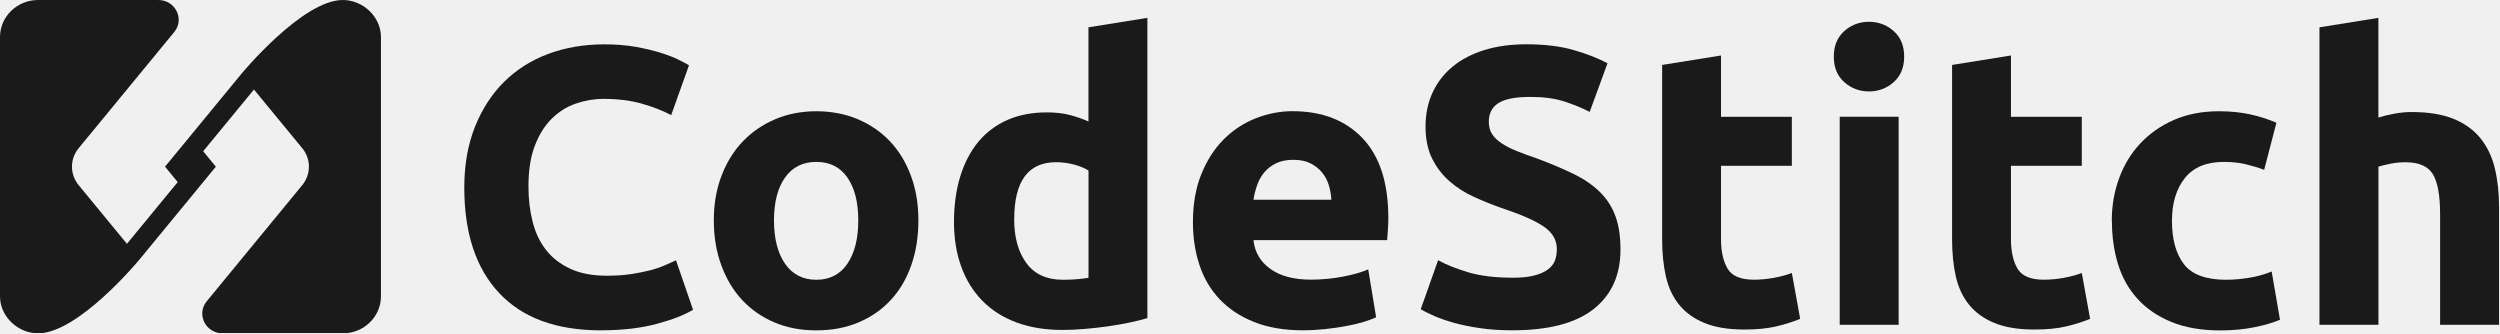
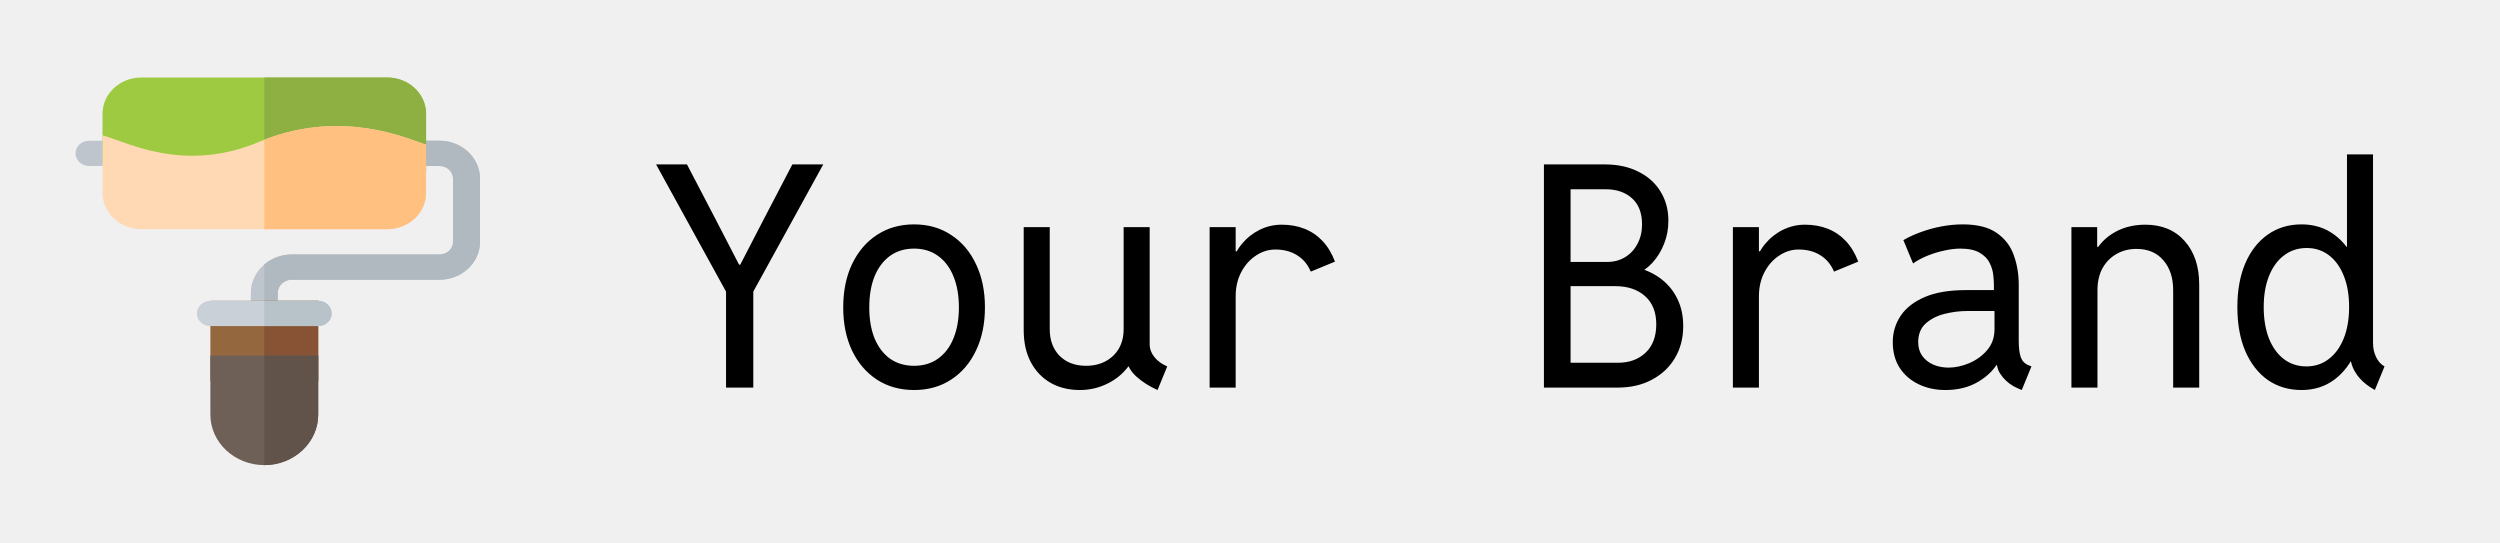
- <svg xmlns="http://www.w3.org/2000/svg" width="210" height="28" viewBox="0 0 210 28" fill="none">
-   <g clip-path="url(#clip0_0_383)">
-     <mask id="mask0_0_383" style="mask-type:luminance" maskUnits="userSpaceOnUse" x="0" y="0" width="210" height="28">
-       <path d="M210 0H0V28H210V0Z" fill="white" />
-     </mask>
-     <g mask="url(#mask0_0_383)">
-       <path d="M28.796 0C25.391 0 20.262 6.22 20.262 6.22L15.998 11.405L13.863 14L14.928 15.295L10.663 20.48L6.609 15.555C5.859 14.645 5.859 13.355 6.609 12.445L14.633 2.695C15.528 1.61 14.733 0 13.298 0H3.2C1.435 0 0 1.395 0 3.11V24.89C0 26.61 1.525 28 3.2 28C6.604 28 11.733 21.78 11.733 21.78L15.998 16.595L18.132 14L17.067 12.705L21.332 7.52L25.386 12.445C26.136 13.355 26.136 14.645 25.386 15.555L17.367 25.305C16.472 26.39 17.267 28 18.702 28H28.8C30.565 28 32 26.605 32 24.89V3.11C32 1.39 30.475 0 28.8 0H28.796Z" fill="#1A1A1A" />
-       <path d="M50.495 27.75C46.75 27.75 43.9 26.71 41.94 24.625C39.98 22.545 39 19.59 39 15.755C39 13.85 39.3 12.15 39.895 10.655C40.495 9.16 41.31 7.895 42.355 6.865C43.395 5.835 44.635 5.055 46.075 4.52C47.515 3.99 49.075 3.725 50.76 3.725C51.735 3.725 52.62 3.795 53.42 3.94C54.215 4.085 54.915 4.25 55.515 4.44C56.115 4.63 56.61 4.82 57.01 5.02C57.41 5.22 57.695 5.375 57.875 5.485L56.38 9.67C55.67 9.295 54.845 8.97 53.905 8.705C52.965 8.44 51.895 8.305 50.7 8.305C49.905 8.305 49.12 8.44 48.355 8.705C47.59 8.97 46.915 9.4 46.33 9.985C45.745 10.57 45.27 11.33 44.92 12.26C44.565 13.19 44.39 14.32 44.39 15.65C44.39 16.715 44.505 17.705 44.74 18.625C44.97 19.545 45.35 20.335 45.87 21C46.39 21.665 47.07 22.19 47.915 22.58C48.755 22.97 49.775 23.16 50.97 23.16C51.725 23.16 52.4 23.115 52.995 23.025C53.595 22.935 54.125 22.83 54.59 22.71C55.055 22.59 55.465 22.45 55.82 22.295C56.175 22.14 56.495 21.995 56.785 21.865L58.215 26.02C57.485 26.465 56.455 26.86 55.125 27.215C53.795 27.57 52.255 27.745 50.505 27.745L50.495 27.75Z" fill="#1A1A1A" />
-       <path d="M77.145 18.515C77.145 19.89 76.945 21.145 76.545 22.285C76.145 23.425 75.57 24.4 74.815 25.21C74.06 26.02 73.16 26.645 72.105 27.085C71.055 27.53 69.875 27.75 68.565 27.75C67.255 27.75 66.11 27.53 65.06 27.085C64.005 26.64 63.105 26.015 62.35 25.21C61.595 24.4 61.01 23.425 60.59 22.285C60.17 21.145 59.96 19.89 59.96 18.515C59.96 17.14 60.175 15.89 60.61 14.76C61.04 13.63 61.64 12.665 62.405 11.87C63.17 11.075 64.075 10.455 65.13 10.01C66.18 9.565 67.33 9.345 68.57 9.345C69.81 9.345 70.99 9.565 72.045 10.01C73.095 10.455 74 11.075 74.755 11.87C75.51 12.665 76.095 13.63 76.515 14.76C76.935 15.89 77.145 17.14 77.145 18.515ZM72.095 18.515C72.095 16.985 71.79 15.785 71.18 14.91C70.57 14.035 69.7 13.6 68.57 13.6C67.44 13.6 66.565 14.035 65.945 14.91C65.325 15.785 65.015 16.985 65.015 18.515C65.015 20.045 65.325 21.255 65.945 22.155C66.565 23.05 67.44 23.5 68.57 23.5C69.7 23.5 70.57 23.05 71.18 22.155C71.79 21.26 72.095 20.045 72.095 18.515Z" fill="#1A1A1A" />
-       <path d="M96.385 26.72C95.94 26.855 95.435 26.98 94.855 27.1C94.28 27.22 93.675 27.325 93.045 27.415C92.415 27.505 91.77 27.575 91.12 27.63C90.465 27.685 89.84 27.715 89.24 27.715C87.8 27.715 86.515 27.505 85.385 27.085C84.255 26.665 83.305 26.06 82.53 25.275C81.755 24.49 81.16 23.535 80.75 22.415C80.34 21.295 80.135 20.04 80.135 18.645C80.135 17.25 80.31 15.95 80.665 14.805C81.02 13.665 81.53 12.695 82.195 11.895C82.86 11.1 83.675 10.49 84.635 10.07C85.6 9.65 86.7 9.44 87.94 9.44C88.625 9.44 89.24 9.505 89.785 9.64C90.325 9.775 90.875 9.96 91.43 10.205V2.295L96.38 1.5V26.72H96.385ZM85.19 18.415C85.19 19.945 85.535 21.175 86.22 22.105C86.905 23.035 87.925 23.5 89.275 23.5C89.72 23.5 90.13 23.485 90.505 23.45C90.88 23.415 91.19 23.38 91.435 23.335V14.325C91.125 14.125 90.72 13.96 90.225 13.825C89.725 13.69 89.22 13.625 88.715 13.625C86.365 13.625 85.195 15.22 85.195 18.41L85.19 18.415Z" fill="#1A1A1A" />
-       <path d="M100.205 18.68C100.205 17.13 100.445 15.77 100.92 14.61C101.395 13.445 102.02 12.48 102.8 11.7C103.575 10.925 104.465 10.34 105.475 9.94C106.485 9.54 107.52 9.34 108.58 9.34C111.06 9.34 113.02 10.1 114.46 11.615C115.9 13.135 116.62 15.365 116.62 18.31C116.62 18.6 116.61 18.915 116.585 19.255C116.565 19.6 116.54 19.905 116.52 20.17H105.29C105.4 21.19 105.875 21.995 106.72 22.595C107.56 23.195 108.69 23.49 110.11 23.49C111.02 23.49 111.91 23.405 112.785 23.24C113.66 23.075 114.375 22.87 114.93 22.625L115.595 26.645C115.33 26.78 114.975 26.91 114.53 27.045C114.085 27.18 113.595 27.295 113.05 27.395C112.505 27.495 111.925 27.58 111.305 27.645C110.685 27.71 110.065 27.745 109.445 27.745C107.87 27.745 106.505 27.51 105.34 27.045C104.175 26.58 103.215 25.945 102.45 25.135C101.685 24.325 101.12 23.37 100.755 22.26C100.39 21.155 100.205 19.955 100.205 18.67V18.68ZM111.835 16.785C111.815 16.365 111.74 15.955 111.62 15.555C111.5 15.155 111.31 14.8 111.055 14.49C110.8 14.18 110.48 13.925 110.09 13.725C109.7 13.525 109.22 13.425 108.645 13.425C108.07 13.425 107.615 13.52 107.215 13.705C106.815 13.895 106.485 14.145 106.22 14.455C105.955 14.765 105.75 15.125 105.605 15.535C105.46 15.945 105.355 16.36 105.29 16.78H111.835V16.785Z" fill="#1A1A1A" />
-       <path d="M127.055 23.33C127.785 23.33 128.39 23.27 128.865 23.145C129.34 23.025 129.725 22.855 130.01 22.645C130.3 22.435 130.495 22.185 130.61 21.895C130.72 21.605 130.775 21.285 130.775 20.93C130.775 20.175 130.42 19.55 129.71 19.055C129 18.555 127.78 18.02 126.055 17.445C125.3 17.18 124.55 16.875 123.795 16.53C123.04 16.185 122.365 15.755 121.77 15.235C121.17 14.715 120.685 14.085 120.31 13.34C119.935 12.6 119.745 11.695 119.745 10.63C119.745 9.565 119.945 8.61 120.345 7.755C120.745 6.9 121.31 6.175 122.04 5.58C122.77 4.98 123.655 4.525 124.7 4.2C125.74 3.88 126.915 3.72 128.22 3.72C129.77 3.72 131.11 3.885 132.24 4.22C133.37 4.55 134.3 4.92 135.03 5.315L133.535 9.4C132.89 9.07 132.18 8.775 131.39 8.52C130.605 8.265 129.655 8.14 128.55 8.14C127.31 8.14 126.42 8.31 125.875 8.655C125.33 9 125.06 9.525 125.06 10.235C125.06 10.655 125.16 11.01 125.36 11.3C125.56 11.59 125.84 11.85 126.205 12.08C126.57 12.315 126.99 12.525 127.465 12.71C127.94 12.9 128.465 13.09 129.045 13.29C130.24 13.735 131.28 14.17 132.17 14.605C133.055 15.035 133.79 15.54 134.38 16.115C134.965 16.69 135.405 17.365 135.69 18.14C135.98 18.915 136.12 19.855 136.12 20.965C136.12 23.115 135.365 24.78 133.86 25.965C132.355 27.15 130.085 27.745 127.05 27.745C126.03 27.745 125.11 27.685 124.29 27.56C123.47 27.44 122.745 27.29 122.115 27.11C121.485 26.935 120.94 26.745 120.485 26.545C120.03 26.345 119.65 26.16 119.34 25.98L120.8 21.86C121.485 22.235 122.335 22.575 123.34 22.875C124.345 23.175 125.585 23.325 127.045 23.325L127.055 23.33Z" fill="#1A1A1A" />
-       <path d="M139.615 5.455L144.565 4.66V9.81H150.515V13.93H144.565V20.075C144.565 21.115 144.75 21.945 145.115 22.565C145.48 23.185 146.215 23.495 147.325 23.495C147.855 23.495 148.405 23.445 148.97 23.345C149.535 23.245 150.05 23.105 150.515 22.93L151.215 26.785C150.615 27.03 149.95 27.24 149.22 27.415C148.49 27.59 147.59 27.68 146.53 27.68C145.18 27.68 144.06 27.495 143.175 27.13C142.29 26.765 141.58 26.255 141.05 25.6C140.52 24.945 140.145 24.155 139.935 23.225C139.725 22.295 139.62 21.265 139.62 20.135V5.455H139.615Z" fill="#1A1A1A" />
-       <path d="M159.95 4.755C159.95 5.665 159.655 6.38 159.07 6.9C158.485 7.42 157.79 7.68 156.995 7.68C156.2 7.68 155.505 7.42 154.92 6.9C154.335 6.38 154.04 5.665 154.04 4.755C154.04 3.845 154.335 3.135 154.92 2.61C155.505 2.09 156.2 1.83 156.995 1.83C157.79 1.83 158.485 2.09 159.07 2.61C159.655 3.13 159.95 3.845 159.95 4.755ZM159.485 27.285H154.535V9.805H159.485V27.285Z" fill="#1A1A1A" />
-       <path d="M163.97 5.455L168.92 4.66V9.81H174.87V13.93H168.92V20.075C168.92 21.115 169.105 21.945 169.47 22.565C169.835 23.185 170.57 23.495 171.68 23.495C172.21 23.495 172.76 23.445 173.325 23.345C173.89 23.245 174.405 23.105 174.87 22.93L175.57 26.785C174.97 27.03 174.305 27.24 173.575 27.415C172.845 27.59 171.945 27.68 170.885 27.68C169.535 27.68 168.415 27.495 167.53 27.13C166.645 26.765 165.935 26.255 165.405 25.6C164.875 24.945 164.5 24.155 164.29 23.225C164.08 22.295 163.975 21.265 163.975 20.135V5.455H163.97Z" fill="#1A1A1A" />
-       <path d="M177.39 18.545C177.39 17.28 177.595 16.09 178.005 14.975C178.415 13.855 179.005 12.88 179.785 12.05C180.56 11.22 181.5 10.56 182.61 10.075C183.72 9.59 184.98 9.345 186.4 9.345C187.33 9.345 188.185 9.43 188.96 9.595C189.735 9.76 190.49 10 191.22 10.31L190.19 14.265C189.725 14.09 189.215 13.935 188.66 13.8C188.105 13.665 187.485 13.6 186.8 13.6C185.34 13.6 184.245 14.055 183.525 14.96C182.805 15.87 182.445 17.065 182.445 18.55C182.445 20.125 182.785 21.34 183.46 22.205C184.135 23.07 185.315 23.5 187 23.5C187.6 23.5 188.24 23.445 188.925 23.335C189.61 23.225 190.245 23.045 190.82 22.805L191.52 26.86C190.945 27.105 190.225 27.315 189.36 27.49C188.495 27.665 187.545 27.755 186.505 27.755C184.91 27.755 183.535 27.515 182.385 27.04C181.235 26.565 180.285 25.915 179.545 25.095C178.8 24.275 178.26 23.305 177.915 22.19C177.57 21.07 177.4 19.86 177.4 18.55L177.39 18.545Z" fill="#1A1A1A" />
-       <path d="M194.835 27.285V2.295L199.785 1.5V9.875C200.12 9.765 200.545 9.66 201.065 9.56C201.585 9.46 202.09 9.41 202.575 9.41C203.995 9.41 205.17 9.605 206.115 9.99C207.055 10.38 207.81 10.925 208.375 11.635C208.94 12.345 209.34 13.185 209.57 14.16C209.805 15.135 209.92 16.22 209.92 17.415V27.285H204.97V18.015C204.97 16.42 204.765 15.29 204.355 14.625C203.945 13.96 203.185 13.63 202.08 13.63C201.635 13.63 201.22 13.67 200.835 13.745C200.445 13.825 200.1 13.905 199.79 13.995V27.285H194.84H194.835Z" fill="#1A1A1A" />
-     </g>
+ <svg xmlns="http://www.w3.org/2000/svg" width="387" height="84" viewBox="0 0 387 84" fill="none">
+   <g clip-path="url(#clip0_8_97)">
+     <path d="M74.304 27.652V37.435C74.304 40.669 71.494 43.304 68.043 43.304H45.17C43.974 43.304 43 44.217 43 45.339V48.522C43 49.604 42.068 50.478 40.913 50.478C39.758 50.478 38.826 49.604 38.826 48.522V45.339C38.826 43.604 39.633 42.026 40.913 40.943C42.026 39.978 43.529 39.391 45.17 39.391H68.043C69.198 39.391 70.13 38.517 70.13 37.434V27.652C70.13 26.569 69.198 25.695 68.043 25.695H63.87C62.715 25.695 61.783 24.822 61.783 23.739C61.783 22.656 62.715 21.782 63.87 21.782H68.043C71.494 21.782 74.304 24.417 74.304 27.652Z" fill="#BFC5CC" />
+     <path d="M74.304 27.652V37.435C74.304 40.669 71.494 43.304 68.043 43.304H45.17C43.974 43.304 43 44.217 43 45.339V48.522C43 49.604 42.068 50.478 40.913 50.478V40.943C42.026 39.978 43.529 39.391 45.17 39.391H68.043C69.198 39.391 70.13 38.517 70.13 37.435V27.652C70.13 26.57 69.198 25.696 68.043 25.696H63.87C62.715 25.696 61.782 24.822 61.782 23.739C61.782 22.656 62.715 21.782 63.87 21.782H68.043C71.494 21.783 74.304 24.417 74.304 27.652Z" fill="#AFB9BF" />
+     <path d="M49.261 46.565H32.565V58.957H49.261V46.565Z" fill="#95673F" />
+     <path d="M49.261 46.565H40.913V58.957H49.261V46.565Z" fill="#875334" />
+     <path d="M17.956 25.696H13.783C12.63 25.696 11.696 24.82 11.696 23.739C11.696 22.659 12.63 21.783 13.783 21.783H17.956C19.109 21.783 20.043 22.659 20.043 23.739C20.043 24.82 19.109 25.696 17.956 25.696Z" fill="#BFC5CC" />
+     <path d="M49.261 50.478H32.565C31.413 50.478 30.478 49.603 30.478 48.522C30.478 47.441 31.413 46.565 32.565 46.565H49.261C50.413 46.565 51.348 47.441 51.348 48.522C51.348 49.603 50.413 50.478 49.261 50.478Z" fill="#C9D0D7" />
+     <path d="M49.261 46.565H40.913V50.478H49.261C50.413 50.478 51.348 49.603 51.348 48.522C51.348 47.441 50.413 46.565 49.261 46.565Z" fill="#B8C2C9" />
+     <path d="M32.565 55.044V64.174C32.565 68.489 36.31 72 40.913 72C45.517 72 49.261 68.49 49.261 64.174V55.044H32.565Z" fill="#6E6057" />
+     <path d="M40.913 72C45.516 72 49.261 68.49 49.261 64.174V55.044H40.913V72Z" fill="#615349" />
+     <path d="M59.96 12H21.866C18.555 12 15.87 14.517 15.87 17.622V25.056C17.957 25.709 28.155 30.822 40.913 25.852C41.191 25.735 41.483 25.617 41.762 25.5C53.059 20.739 61.532 25.291 65.957 26.465C65.957 21.548 65.957 22.604 65.957 17.622C65.957 14.517 63.271 12 59.96 12Z" fill="#9DCA40" />
+     <path d="M65.957 17.622C65.957 22.604 65.957 21.548 65.957 26.465C61.532 25.291 53.059 20.739 41.762 25.5C41.483 25.617 41.191 25.735 40.913 25.852V12H59.96C63.271 12 65.957 14.517 65.957 17.622Z" fill="#8EB043" />
+     <path d="M40.913 21.639C40.635 21.743 40.356 21.861 40.064 21.978C28.419 26.882 19.556 21.926 15.87 20.948V29.856C15.87 32.961 18.555 35.478 21.866 35.478H59.96C63.271 35.478 65.957 32.961 65.957 29.856C65.957 25.239 65.957 26.843 65.957 22.409C63.41 21.613 53.282 16.813 40.913 21.639Z" fill="#FFD9B3" />
+     <path d="M65.957 22.409C65.957 26.843 65.957 25.239 65.957 29.856C65.957 32.961 63.271 35.478 59.96 35.478H40.913V21.639C53.282 16.813 63.41 21.613 65.957 22.409Z" fill="#FFC080" />
  </g>
+   <path d="M112.391 60V45.141L101.562 25.453H106.344L110.844 34.078L114.406 40.969H114.594L118.156 34.078L122.656 25.453H127.438L116.609 45.141V60H112.391ZM141.5 60.375C139.312 60.375 137.391 59.836 135.734 58.758C134.094 57.68 132.812 56.18 131.891 54.258C130.984 52.336 130.531 50.109 130.531 47.578C130.531 45.047 130.984 42.82 131.891 40.898C132.812 38.961 134.094 37.453 135.734 36.375C137.391 35.281 139.312 34.734 141.5 34.734C143.688 34.734 145.602 35.281 147.242 36.375C148.898 37.453 150.18 38.961 151.086 40.898C152.008 42.82 152.469 45.047 152.469 47.578C152.469 50.109 152.008 52.336 151.086 54.258C150.18 56.18 148.898 57.68 147.242 58.758C145.602 59.836 143.688 60.375 141.5 60.375ZM141.5 56.625C142.938 56.625 144.172 56.258 145.203 55.523C146.25 54.773 147.047 53.727 147.594 52.383C148.156 51.023 148.438 49.422 148.438 47.578C148.438 45.734 148.156 44.133 147.594 42.773C147.047 41.414 146.25 40.359 145.203 39.609C144.172 38.859 142.938 38.484 141.5 38.484C140.062 38.484 138.82 38.859 137.773 39.609C136.742 40.359 135.945 41.414 135.383 42.773C134.836 44.133 134.562 45.734 134.562 47.578C134.562 49.422 134.836 51.023 135.383 52.383C135.945 53.727 136.742 54.773 137.773 55.523C138.82 56.258 140.062 56.625 141.5 56.625ZM167.188 60.375C165.422 60.375 163.883 59.992 162.57 59.227C161.273 58.461 160.266 57.391 159.547 56.016C158.828 54.625 158.469 53 158.469 51.141V35.156H162.5V50.953C162.5 52.656 163 54.023 164 55.055C165 56.07 166.328 56.594 167.984 56.625C169.172 56.641 170.211 56.414 171.102 55.945C171.992 55.477 172.688 54.82 173.188 53.977C173.688 53.117 173.938 52.109 173.938 50.953V35.156H177.969V53.344C177.969 54.016 178.211 54.656 178.695 55.266C179.18 55.875 179.844 56.359 180.688 56.719L179.188 60.375C177.922 59.812 176.828 59.117 175.906 58.289C175 57.445 174.547 56.641 174.547 55.875L176.141 56.719H173.469L175.531 55.312C174.734 56.922 173.57 58.172 172.039 59.062C170.523 59.938 168.906 60.375 167.188 60.375ZM187.25 60V35.156H191.281V38.906H192.078L190.672 40.875C190.953 39.719 191.477 38.68 192.242 37.758C193.008 36.836 193.922 36.109 194.984 35.578C196.062 35.047 197.203 34.781 198.406 34.781C199.703 34.781 200.883 34.992 201.945 35.414C203.008 35.836 203.938 36.469 204.734 37.312C205.531 38.156 206.172 39.219 206.656 40.5L202.906 42.047C202.438 40.938 201.734 40.094 200.797 39.516C199.859 38.922 198.734 38.625 197.422 38.625C196.359 38.625 195.359 38.938 194.422 39.562C193.484 40.172 192.727 41.023 192.148 42.117C191.57 43.211 191.281 44.469 191.281 45.891V60H187.25ZM242.75 60V56.156H250.438C252.219 56.156 253.656 55.633 254.75 54.586C255.844 53.539 256.391 52.078 256.391 50.203C256.391 48.328 255.812 46.875 254.656 45.844C253.5 44.812 251.969 44.297 250.062 44.297H242.281V40.547H248.797C249.844 40.547 250.773 40.297 251.586 39.797C252.398 39.297 253.031 38.609 253.484 37.734C253.953 36.859 254.188 35.859 254.188 34.734C254.188 32.953 253.664 31.602 252.617 30.68C251.586 29.758 250.234 29.297 248.562 29.297H242.281V25.453H248.422C250.422 25.453 252.156 25.828 253.625 26.578C255.109 27.312 256.25 28.336 257.047 29.648C257.859 30.961 258.266 32.469 258.266 34.172C258.266 35.453 258.039 36.656 257.586 37.781C257.133 38.906 256.531 39.875 255.781 40.688C255.031 41.5 254.203 42.078 253.297 42.422L253.344 41.391C254.812 41.766 256.086 42.367 257.164 43.195C258.242 44.023 259.078 45.055 259.672 46.289C260.266 47.508 260.562 48.906 260.562 50.484C260.562 52.344 260.133 53.992 259.273 55.43C258.43 56.852 257.242 57.969 255.711 58.781C254.195 59.594 252.422 60 250.391 60H242.75ZM239 60V25.453H243.125V60H239ZM268.25 60V35.156H272.281V38.906H273.078L271.672 40.875C271.953 39.719 272.477 38.68 273.242 37.758C274.008 36.836 274.922 36.109 275.984 35.578C277.062 35.047 278.203 34.781 279.406 34.781C280.703 34.781 281.883 34.992 282.945 35.414C284.008 35.836 284.938 36.469 285.734 37.312C286.531 38.156 287.172 39.219 287.656 40.5L283.906 42.047C283.438 40.938 282.734 40.094 281.797 39.516C280.859 38.922 279.734 38.625 278.422 38.625C277.359 38.625 276.359 38.938 275.422 39.562C274.484 40.172 273.727 41.023 273.148 42.117C272.57 43.211 272.281 44.469 272.281 45.891V60H268.25ZM301.156 60.375C299.625 60.375 298.242 60.078 297.008 59.484C295.773 58.891 294.797 58.047 294.078 56.953C293.359 55.844 293 54.516 293 52.969C293 51.469 293.406 50.109 294.219 48.891C295.031 47.672 296.273 46.703 297.945 45.984C299.617 45.266 301.75 44.906 304.344 44.906H309.5V48.141H304.625C303.406 48.141 302.203 48.289 301.016 48.586C299.844 48.883 298.867 49.383 298.086 50.086C297.32 50.789 296.938 51.75 296.938 52.969C296.938 53.797 297.148 54.508 297.57 55.102C297.992 55.68 298.555 56.125 299.258 56.438C299.977 56.75 300.766 56.906 301.625 56.906C302.656 56.906 303.719 56.68 304.812 56.227C305.922 55.758 306.852 55.086 307.602 54.211C308.367 53.32 308.75 52.234 308.75 50.953V48.375L308.656 46.922V44.156C308.656 43.75 308.625 43.234 308.562 42.609C308.5 41.969 308.312 41.336 308 40.711C307.703 40.086 307.195 39.562 306.477 39.141C305.758 38.703 304.75 38.484 303.453 38.484C302.688 38.484 301.859 38.586 300.969 38.789C300.078 38.977 299.211 39.242 298.367 39.586C297.523 39.93 296.781 40.328 296.141 40.781L294.641 37.172C295.469 36.688 296.391 36.266 297.406 35.906C298.438 35.531 299.5 35.242 300.594 35.039C301.703 34.836 302.781 34.734 303.828 34.734C306.078 34.734 307.828 35.172 309.078 36.047C310.344 36.922 311.227 38.07 311.727 39.492C312.242 40.898 312.5 42.422 312.5 44.062V52.781C312.5 53.828 312.602 54.656 312.805 55.266C313.023 55.875 313.422 56.297 314 56.531L314.469 56.719L312.969 60.375L312.312 60.094C311.438 59.719 310.688 59.164 310.062 58.43C309.438 57.695 309.125 56.969 309.125 56.25L309.922 56.531H308.375L309.406 55.875C308.797 57.109 307.758 58.172 306.289 59.062C304.836 59.938 303.125 60.375 301.156 60.375ZM320.656 60V35.156H324.641V38.203H325.578L323.938 39.938C324.438 38.438 325.422 37.203 326.891 36.234C328.375 35.266 330.109 34.781 332.094 34.781C334.656 34.781 336.688 35.625 338.188 37.312C339.688 39 340.438 41.25 340.438 44.062V60H336.406V44.906C336.406 42.984 335.898 41.445 334.883 40.289C333.883 39.117 332.5 38.531 330.734 38.531C329.562 38.531 328.523 38.797 327.617 39.328C326.711 39.844 325.992 40.578 325.461 41.531C324.945 42.484 324.688 43.609 324.688 44.906V60H320.656ZM367.625 60.375C366.453 59.719 365.539 58.945 364.883 58.055C364.242 57.148 363.906 56.266 363.875 55.406L364.625 55.969H362.797L363.828 53.203V40.688L362.797 38.203H363.312V23.906H367.344V53.109C367.344 53.906 367.508 54.641 367.836 55.312C368.164 55.969 368.594 56.438 369.125 56.719L367.625 60.375ZM356.281 60.375C354.281 60.375 352.531 59.852 351.031 58.805C349.547 57.742 348.391 56.25 347.562 54.328C346.75 52.406 346.344 50.141 346.344 47.531C346.344 44.953 346.75 42.703 347.562 40.781C348.391 38.859 349.547 37.375 351.031 36.328C352.531 35.266 354.281 34.734 356.281 34.734C358.219 34.734 359.906 35.266 361.344 36.328C362.797 37.391 363.922 38.883 364.719 40.805C365.531 42.727 365.938 44.969 365.938 47.531C365.938 50.109 365.531 52.359 364.719 54.281C363.922 56.203 362.797 57.703 361.344 58.781C359.906 59.844 358.219 60.375 356.281 60.375ZM357.031 56.719C358.359 56.719 359.516 56.336 360.5 55.57C361.5 54.805 362.273 53.734 362.82 52.359C363.367 50.984 363.641 49.375 363.641 47.531C363.641 45.672 363.367 44.062 362.82 42.703C362.273 41.328 361.508 40.266 360.523 39.516C359.539 38.766 358.391 38.391 357.078 38.391C355.734 38.391 354.562 38.773 353.562 39.539C352.562 40.289 351.789 41.352 351.242 42.727C350.695 44.086 350.422 45.688 350.422 47.531C350.422 49.375 350.688 50.984 351.219 52.359C351.766 53.734 352.531 54.805 353.516 55.57C354.516 56.336 355.688 56.719 357.031 56.719Z" fill="black" />
  <defs>
-     <clipPath id="clip0_0_383">
-       <rect width="210" height="28" fill="white" />
+     <clipPath id="clip0_8_97">
+       <rect width="64" height="60" fill="white" transform="translate(11 12)" />
    </clipPath>
  </defs>
</svg>
